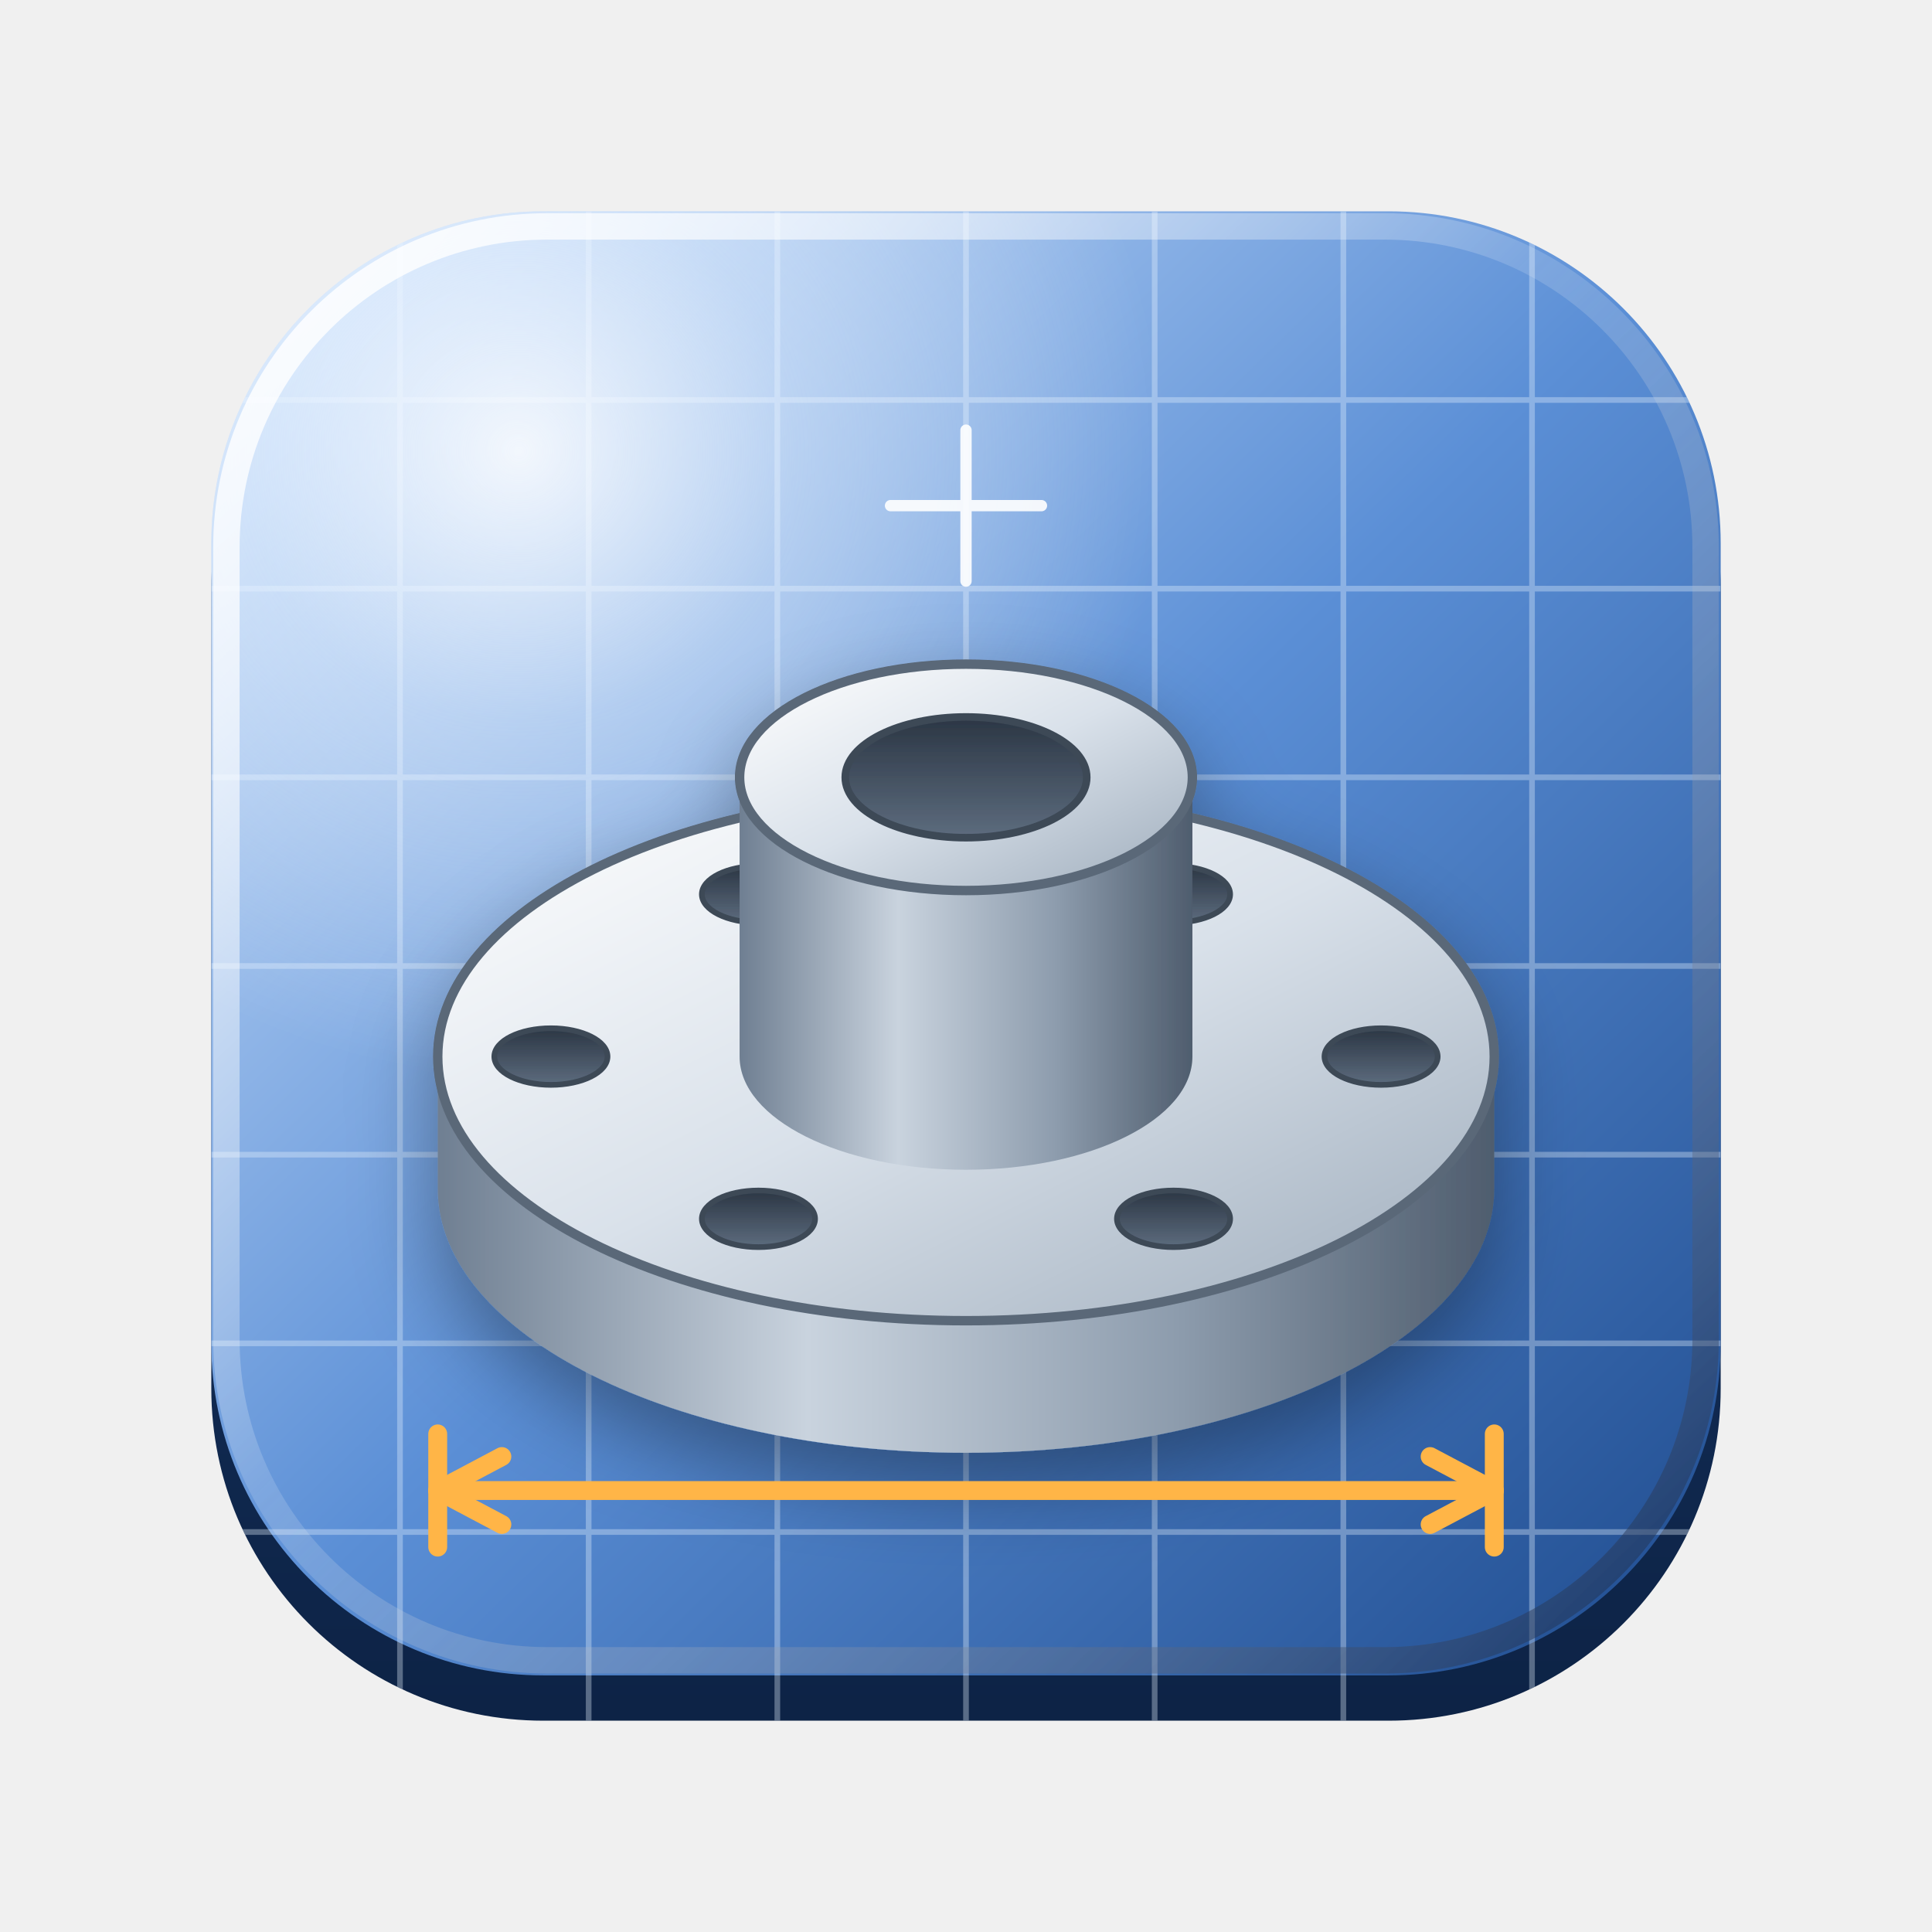
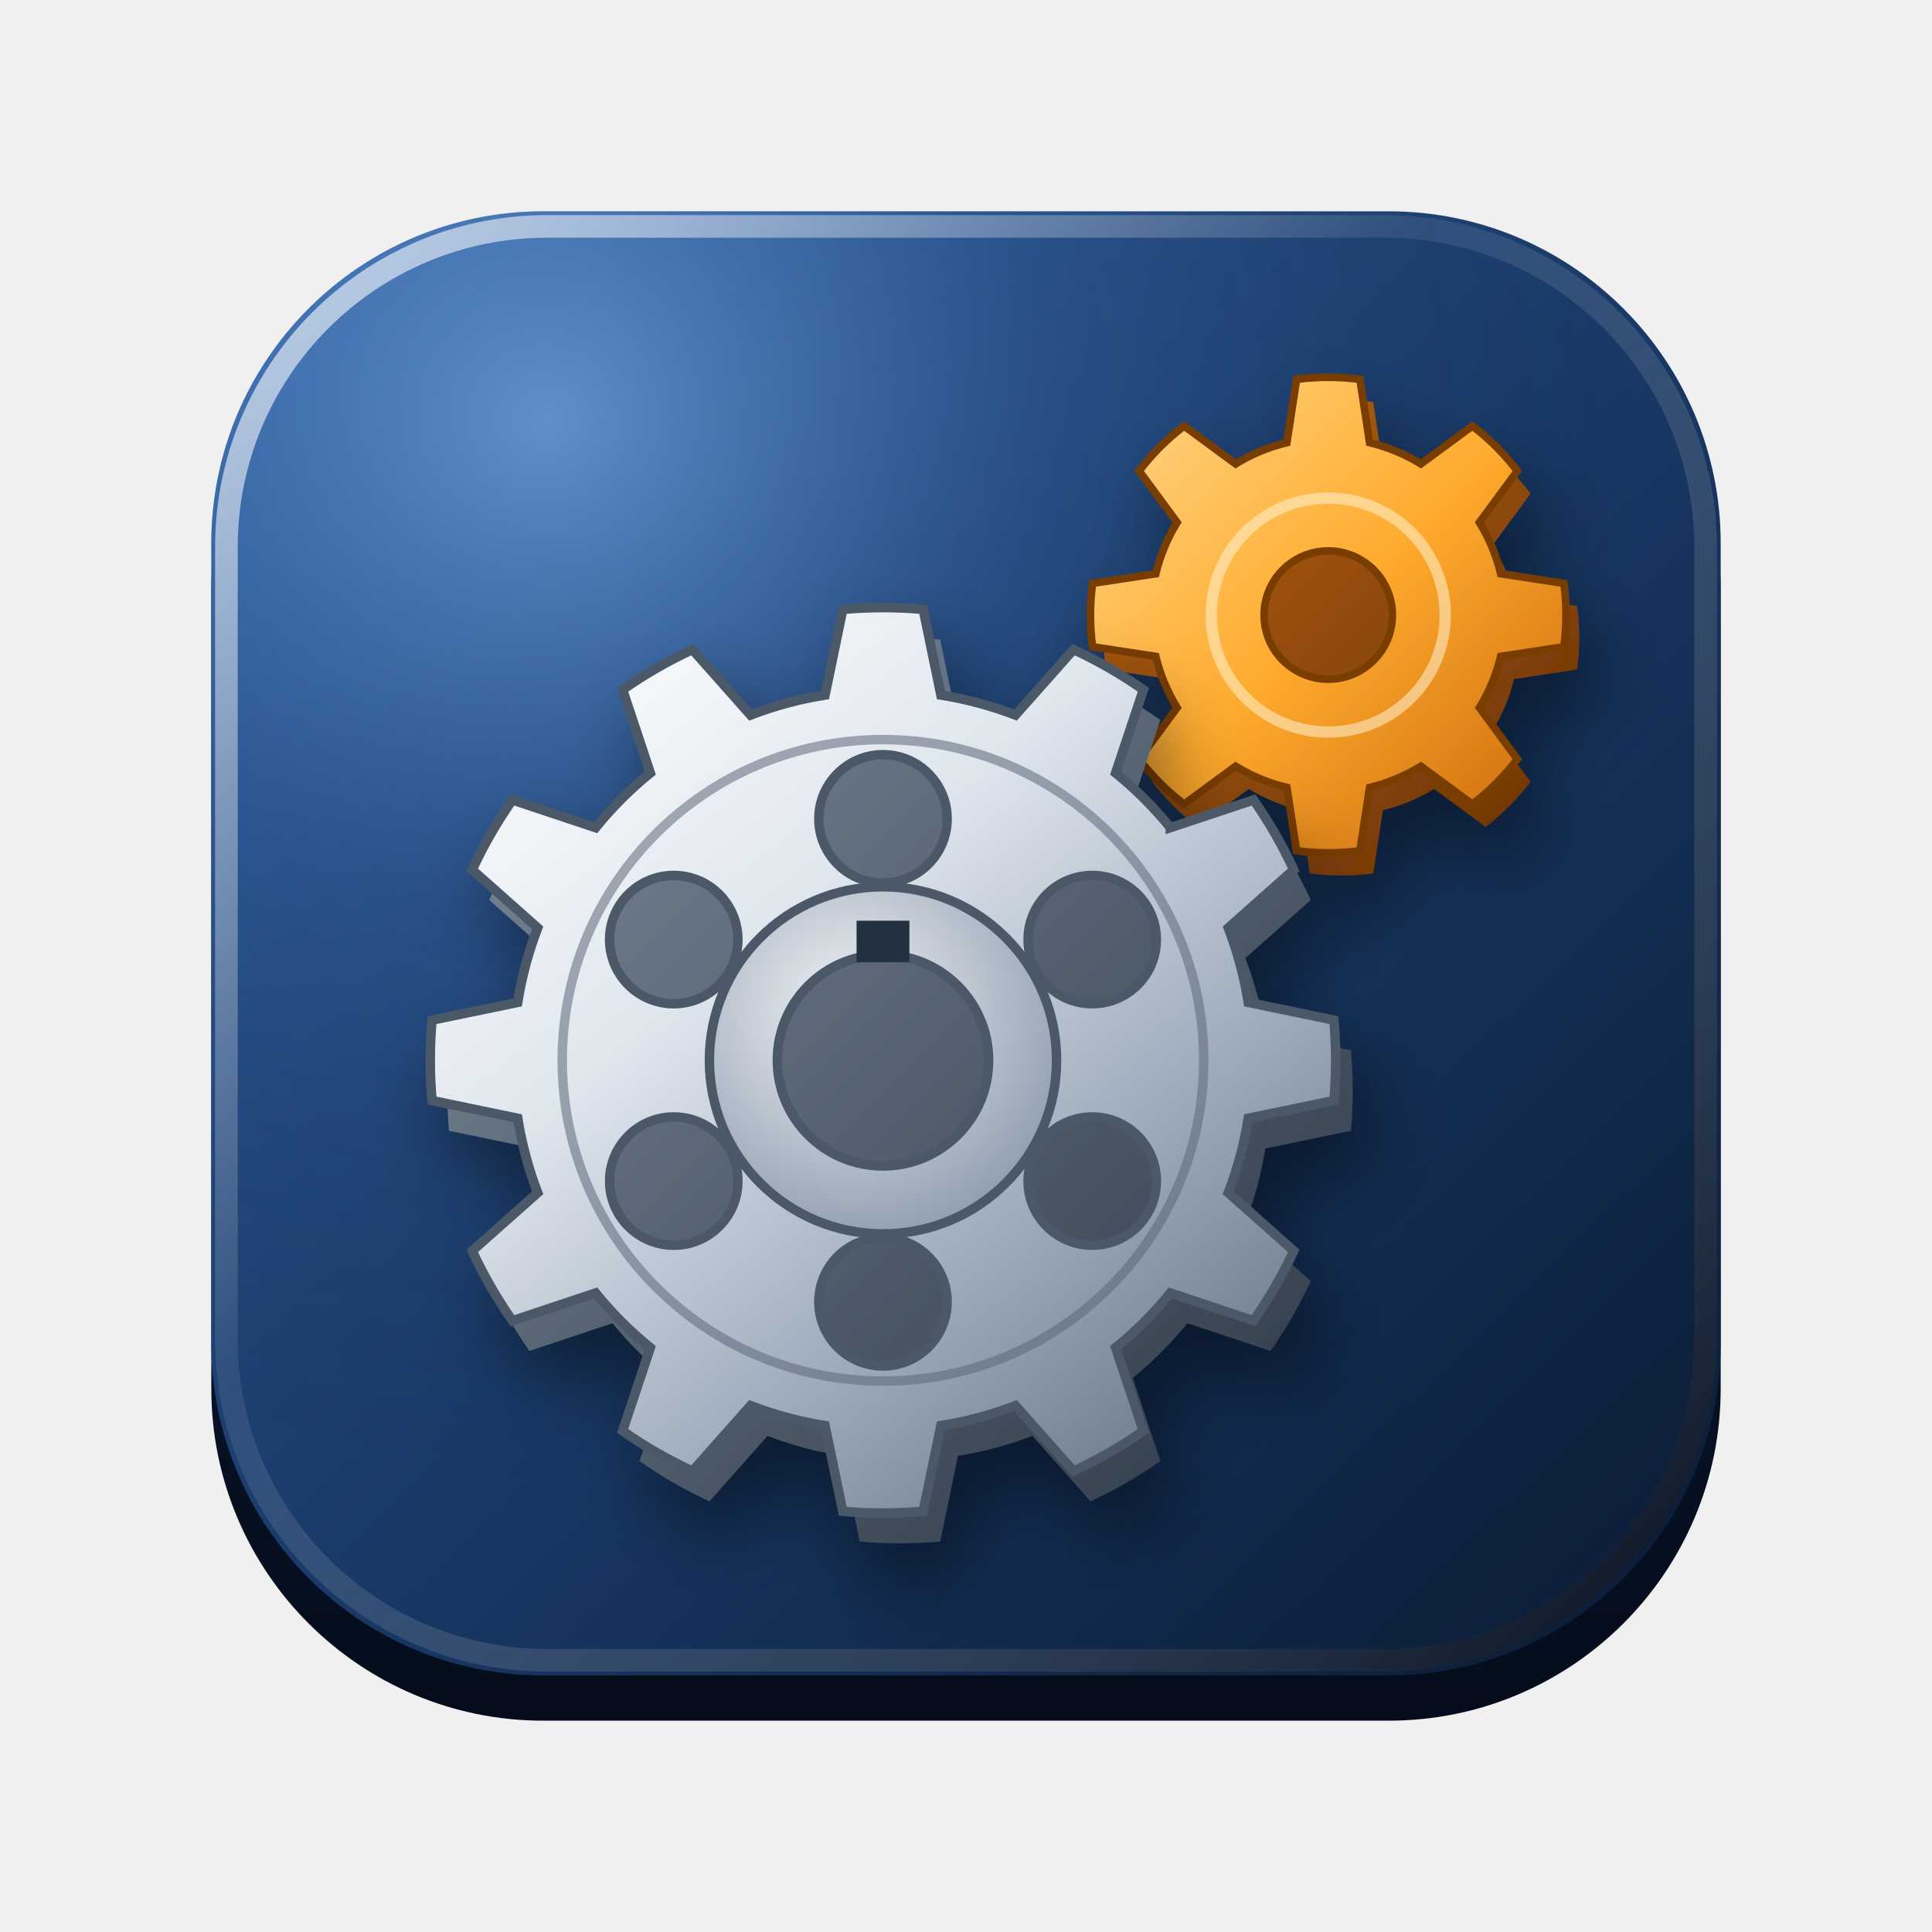
<svg xmlns="http://www.w3.org/2000/svg" viewBox="0 0 1024 1024" width="1024" height="1024">
  <defs>
-     <linearGradient id="face" x1="0" y1="0" x2="1" y2="1">
-       <stop offset="0" stop-color="#d7e9ff" />
-       <stop offset="0.5" stop-color="#5b8fd6" />
-       <stop offset="1" stop-color="#1f4c8f" />
+     <linearGradient id="tile" x1="0" y1="0" x2="1" y2="1">
+       <stop offset="0" stop-color="#2f5d9e" />
+       <stop offset="0.55" stop-color="#173763" />
+       <stop offset="1" stop-color="#0b1a33" />
    </linearGradient>
-     <linearGradient id="side" x1="0" y1="0" x2="0" y2="1">
-       <stop offset="0" stop-color="#1b3d70" />
-       <stop offset="1" stop-color="#0d2346" />
+     <linearGradient id="tileEdge" x1="0" y1="0" x2="0" y2="1">
+       <stop offset="0" stop-color="#0d2140" />
+       <stop offset="1" stop-color="#050d1c" />
    </linearGradient>
+     <radialGradient id="light" cx="0.22" cy="0.14" r="0.75">
+       <stop offset="0" stop-color="#8fc2ff" stop-opacity="0.55" />
+       <stop offset="0.45" stop-color="#5a8fd6" stop-opacity="0.12" />
+       <stop offset="1" stop-color="#000" stop-opacity="0" />
+     </radialGradient>
    <linearGradient id="bevel" x1="0" y1="0" x2="1" y2="1">
-       <stop offset="0" stop-color="#ffffff" stop-opacity="0.95" />
-       <stop offset="0.45" stop-color="#ffffff" stop-opacity="0.15" />
-       <stop offset="1" stop-color="#06183a" stop-opacity="0.55" />
+       <stop offset="0" stop-color="#ffffff" stop-opacity="0.7" />
+       <stop offset="0.4" stop-color="#ffffff" stop-opacity="0.08" />
+       <stop offset="1" stop-color="#000" stop-opacity="0.45" />
    </linearGradient>
-     <radialGradient id="glow" cx="0.2" cy="0.16" r="0.62">
-       <stop offset="0" stop-color="#ffffff" stop-opacity="0.85" />
-       <stop offset="0.3" stop-color="#eef6ff" stop-opacity="0.4" />
-       <stop offset="0.7" stop-color="#ffffff" stop-opacity="0" />
+     <linearGradient id="steel" x1="0.1" y1="0" x2="0.9" y2="1">
+       <stop offset="0" stop-color="#ffffff" />
+       <stop offset="0.35" stop-color="#dfe6ee" />
+       <stop offset="0.7" stop-color="#9aa8b8" />
+       <stop offset="1" stop-color="#5f6e80" />
+     </linearGradient>
+     <linearGradient id="steelEdge" x1="0" y1="0" x2="1" y2="1">
+       <stop offset="0" stop-color="#7d8b9b" />
+       <stop offset="1" stop-color="#2c3644" />
+     </linearGradient>
+     <radialGradient id="web" cx="0.4" cy="0.35" r="0.7">
+       <stop offset="0" stop-color="#eef2f6" />
+       <stop offset="1" stop-color="#8e9cad" />
    </radialGradient>
-     <linearGradient id="steelTop" x1="0" y1="0" x2="1" y2="1">
-       <stop offset="0" stop-color="#ffffff" />
-       <stop offset="0.5" stop-color="#d9e1ea" />
-       <stop offset="1" stop-color="#9eacbb" />
+     <linearGradient id="amber" x1="0" y1="0" x2="1" y2="1">
+       <stop offset="0" stop-color="#ffd78a" />
+       <stop offset="0.5" stop-color="#ffab2e" />
+       <stop offset="1" stop-color="#c8650a" />
    </linearGradient>
-     <linearGradient id="steelSide" x1="0" y1="0" x2="1" y2="0">
-       <stop offset="0" stop-color="#6f7f92" />
-       <stop offset="0.35" stop-color="#c9d3de" />
-       <stop offset="0.7" stop-color="#8d9cad" />
-       <stop offset="1" stop-color="#4f5d6e" />
-     </linearGradient>
-     <linearGradient id="bore" x1="0" y1="0" x2="0" y2="1">
-       <stop offset="0" stop-color="#2b3644" />
-       <stop offset="1" stop-color="#5d6c7e" />
+     <linearGradient id="amberEdge" x1="0" y1="0" x2="1" y2="1">
+       <stop offset="0" stop-color="#b8620e" />
+       <stop offset="1" stop-color="#6a3204" />
    </linearGradient>
    <clipPath id="tileClip">
-       <rect x="112" y="112" width="800" height="800" rx="176" />
+       <rect x="112" y="112" width="800" height="776" rx="176" />
    </clipPath>
-     <filter id="shadow" x="-20%" y="-20%" width="140%" height="140%">
-       <feDropShadow dx="0" dy="18" stdDeviation="22" flood-color="#000" flood-opacity="0.35" />
+     <filter id="shadow" x="-25%" y="-25%" width="150%" height="150%">
+       <feDropShadow dx="10" dy="22" stdDeviation="20" flood-color="#000" flood-opacity="0.45" />
    </filter>
  </defs>
-   <rect x="112" y="136" width="800" height="776" rx="176" fill="url(#side)" />
-   <rect x="112" y="112" width="800" height="776" rx="176" fill="url(#face)" />
-   <g clip-path="url(#tileClip)" opacity="0.35" stroke="#e9f3ff" stroke-width="3">
-     <path d="M112 212h800M112 312h800M112 412h800M112 512h800M112 612h800M112 712h800M112 812h800" />
-     <path d="M212 112v800M312 112v800M412 112v800M512 112v800M612 112v800M712 112v800M812 112v800" />
+   <rect x="112" y="136" width="800" height="776" rx="176" fill="url(#tileEdge)" />
+   <rect x="112" y="112" width="800" height="776" rx="176" fill="url(#tile)" />
+   <rect x="112" y="112" width="800" height="776" rx="176" fill="url(#light)" />
+   <g clip-path="url(#tileClip)">
+     <g filter="url(#shadow)">
+       <path d="M661.9,418.1 L634.6,438.2 A126 126 0 0 1 610.8,414.4 L630.9,387.1 A94 94 0 0 1 619.6,359.9  L586.1,354.8 A126 126 0 0 1 586.1,321.2 L619.6,316.1 A94 94 0 0 1 630.9,288.9  L610.8,261.6 A126 126 0 0 1 634.6,237.8 L661.9,257.9 A94 94 0 0 1 689.1,246.6  L694.2,213.1 A126 126 0 0 1 727.8,213.1 L732.9,246.6 A94 94 0 0 1 760.1,257.9  L787.4,237.8 A126 126 0 0 1 811.2,261.6 L791.1,288.9 A94 94 0 0 1 802.4,316.1  L835.9,321.2 A126 126 0 0 1 835.9,354.8 L802.4,359.9 A94 94 0 0 1 791.1,387.1  L811.2,414.4 A126 126 0 0 1 787.4,438.2 L760.1,418.1 A94 94 0 0 1 732.9,429.4  L727.8,462.9 A126 126 0 0 1 694.2,462.9 L689.1,429.4 A94 94 0 0 1 661.9,418.1 Z" fill="url(#amberEdge)" />
+       <path d="M654.9,406.1 L627.6,426.2 A126 126 0 0 1 603.8,402.4 L623.9,375.1 A94 94 0 0 1 612.6,347.9  L579.1,342.8 A126 126 0 0 1 579.1,309.2 L612.6,304.1 A94 94 0 0 1 623.9,276.9  L603.8,249.6 A126 126 0 0 1 627.6,225.8 L654.9,245.9 A94 94 0 0 1 682.1,234.6  L687.2,201.1 A126 126 0 0 1 720.8,201.1 L725.9,234.6 A94 94 0 0 1 753.1,245.9  L780.4,225.8 A126 126 0 0 1 804.2,249.6 L784.1,276.9 A94 94 0 0 1 795.4,304.1  L828.9,309.2 A126 126 0 0 1 828.9,342.8 L795.4,347.9 A94 94 0 0 1 784.1,375.1  L804.2,402.4 A126 126 0 0 1 780.4,426.2 L753.1,406.1 A94 94 0 0 1 725.9,417.4  L720.8,450.9 A126 126 0 0 1 687.2,450.9 L682.1,417.4 A94 94 0 0 1 654.9,406.1 Z M670 326 a34 34 0 1 0 68 0 a34 34 0 1 0 -68 0Z" fill="url(#amber)" fill-rule="evenodd" stroke="#7a3d06" stroke-width="4" />
+       <path d="M642 326 a62 62 0 1 0 124 0 a62 62 0 1 0 -124 0Z" fill="none" stroke="#fff1d2" stroke-opacity="0.55" stroke-width="6" />
+     </g>
+     <g filter="url(#shadow)">
+       <path d="M629.3,454.7 L673.4,440 A240 240 0 0 1 694.7,477 L660,507.8 A196 196 0 0 1 670.6,547.3  L716,556.7 A240 240 0 0 1 716,599.3 L670.6,608.7 A196 196 0 0 1 660,648.2  L694.7,679 A240 240 0 0 1 673.4,716 L629.3,701.3 A196 196 0 0 1 600.3,730.3  L615,774.4 A240 240 0 0 1 578,795.7 L547.2,761 A196 196 0 0 1 507.7,771.6  L498.3,817 A240 240 0 0 1 455.7,817 L446.3,771.6 A196 196 0 0 1 406.8,761  L376,795.7 A240 240 0 0 1 339,774.4 L353.7,730.3 A196 196 0 0 1 324.7,701.3  L280.6,716 A240 240 0 0 1 259.3,679 L294,648.2 A196 196 0 0 1 283.4,608.7  L238,599.3 A240 240 0 0 1 238,556.7 L283.4,547.3 A196 196 0 0 1 294,507.8  L259.3,477 A240 240 0 0 1 280.6,440 L324.7,454.7 A196 196 0 0 1 353.7,425.7  L339,381.6 A240 240 0 0 1 376,360.3 L406.8,395 A196 196 0 0 1 446.3,384.4  L455.7,339 A240 240 0 0 1 498.3,339 L507.7,384.4 A196 196 0 0 1 547.2,395  L578,360.3 A240 240 0 0 1 615,381.6 L600.3,425.7 A196 196 0 0 1 629.3,454.7 Z" fill="url(#steelEdge)" />
+       <path d="M620.3,438.7 L664.4,424 A240 240 0 0 1 685.7,461 L651,491.8 A196 196 0 0 1 661.6,531.3  L707,540.7 A240 240 0 0 1 707,583.3 L661.6,592.7 A196 196 0 0 1 651,632.2  L685.7,663 A240 240 0 0 1 664.4,700 L620.3,685.3 A196 196 0 0 1 591.3,714.3  L606,758.4 A240 240 0 0 1 569,779.7 L538.2,745 A196 196 0 0 1 498.7,755.6  L489.3,801 A240 240 0 0 1 446.7,801 L437.3,755.6 A196 196 0 0 1 397.8,745  L367,779.7 A240 240 0 0 1 330,758.4 L344.7,714.3 A196 196 0 0 1 315.7,685.3  L271.6,700 A240 240 0 0 1 250.3,663 L285,632.2 A196 196 0 0 1 274.4,592.7  L229,583.3 A240 240 0 0 1 229,540.7 L274.4,531.3 A196 196 0 0 1 285,491.8  L250.3,461 A240 240 0 0 1 271.6,424 L315.7,438.7 A196 196 0 0 1 344.7,409.7  L330,365.6 A240 240 0 0 1 367,344.3 L397.8,379 A196 196 0 0 1 437.3,368.4  L446.7,323 A240 240 0 0 1 489.3,323 L498.7,368.4 A196 196 0 0 1 538.2,379  L569,344.3 A240 240 0 0 1 606,365.6 L591.3,409.7 A196 196 0 0 1 620.3,438.7 Z M544.9 626 a34 34 0 1 0 68 0 a34 34 0 1 0 -68 0Z M434 690 a34 34 0 1 0 68 0 a34 34 0 1 0 -68 0Z M323.1 626 a34 34 0 1 0 68 0 a34 34 0 1 0 -68 0Z M323.1 498 a34 34 0 1 0 68 0 a34 34 0 1 0 -68 0Z M434 434 a34 34 0 1 0 68 0 a34 34 0 1 0 -68 0Z M544.9 498 a34 34 0 1 0 68 0 a34 34 0 1 0 -68 0Z  M412 562 a56 56 0 1 0 112 0 a56 56 0 1 0 -112 0Z" fill="url(#steel)" fill-rule="evenodd" stroke="#4b5868" stroke-width="5" />
+       <path d="M298 562 a170 170 0 1 0 340 0 a170 170 0 1 0 -340 0Z" fill="none" stroke="#5b6979" stroke-opacity="0.55" stroke-width="5" />
+       <path d="M376 562 a92 92 0 1 0 184 0 a92 92 0 1 0 -184 0Z M412 562 a56 56 0 1 0 112 0 a56 56 0 1 0 -112 0Z" fill="url(#web)" fill-rule="evenodd" stroke="#4b5868" stroke-width="5" />
+       <path d="M454 510 h28 v-22 h-28z" fill="#22303f" />
+     </g>
  </g>
-   <rect x="112" y="112" width="800" height="776" rx="176" fill="url(#glow)" />
-   <rect x="120" y="120" width="784" height="760" rx="170" fill="none" stroke="url(#bevel)" stroke-width="14" />
-   <g filter="url(#shadow)">
-     <path d="M232 560 v70 a280 140 0 0 0 560 0 v-70 z" fill="url(#steelSide)" />
-     <ellipse cx="512" cy="560" rx="280" ry="140" fill="url(#steelTop)" stroke="#5a6878" stroke-width="5" />
-     <g fill="url(#bore)" stroke="#3c4856" stroke-width="3">
-       <ellipse cx="292" cy="560" rx="30" ry="15" />
-       <ellipse cx="732" cy="560" rx="30" ry="15" />
-       <ellipse cx="402" cy="474" rx="30" ry="15" />
-       <ellipse cx="622" cy="474" rx="30" ry="15" />
-       <ellipse cx="402" cy="646" rx="30" ry="15" />
-       <ellipse cx="622" cy="646" rx="30" ry="15" />
-     </g>
-     <path d="M392 412 v148 a120 60 0 0 0 240 0 v-148 z" fill="url(#steelSide)" />
-     <ellipse cx="512" cy="412" rx="120" ry="60" fill="url(#steelTop)" stroke="#5a6878" stroke-width="5" />
-     <ellipse cx="512" cy="412" rx="64" ry="32" fill="url(#bore)" stroke="#3c4856" stroke-width="4" />
-   </g>
-   <g stroke="#ffb547" stroke-width="10" stroke-linecap="round" fill="none">
-     <path d="M232 790 h560" />
-     <path d="M232 760 v60M792 760 v60" />
-     <path d="M232 790 l34 -18M232 790 l34 18M792 790 l-34 -18M792 790 l-34 18" />
-   </g>
-   <g stroke="#ffffff" stroke-width="6" stroke-linecap="round" opacity="0.9">
-     <path d="M512 228 v80M472 268 h80" />
-   </g>
+   <rect x="120" y="120" width="784" height="760" rx="170" fill="none" stroke="url(#bevel)" stroke-width="12" />
</svg>
